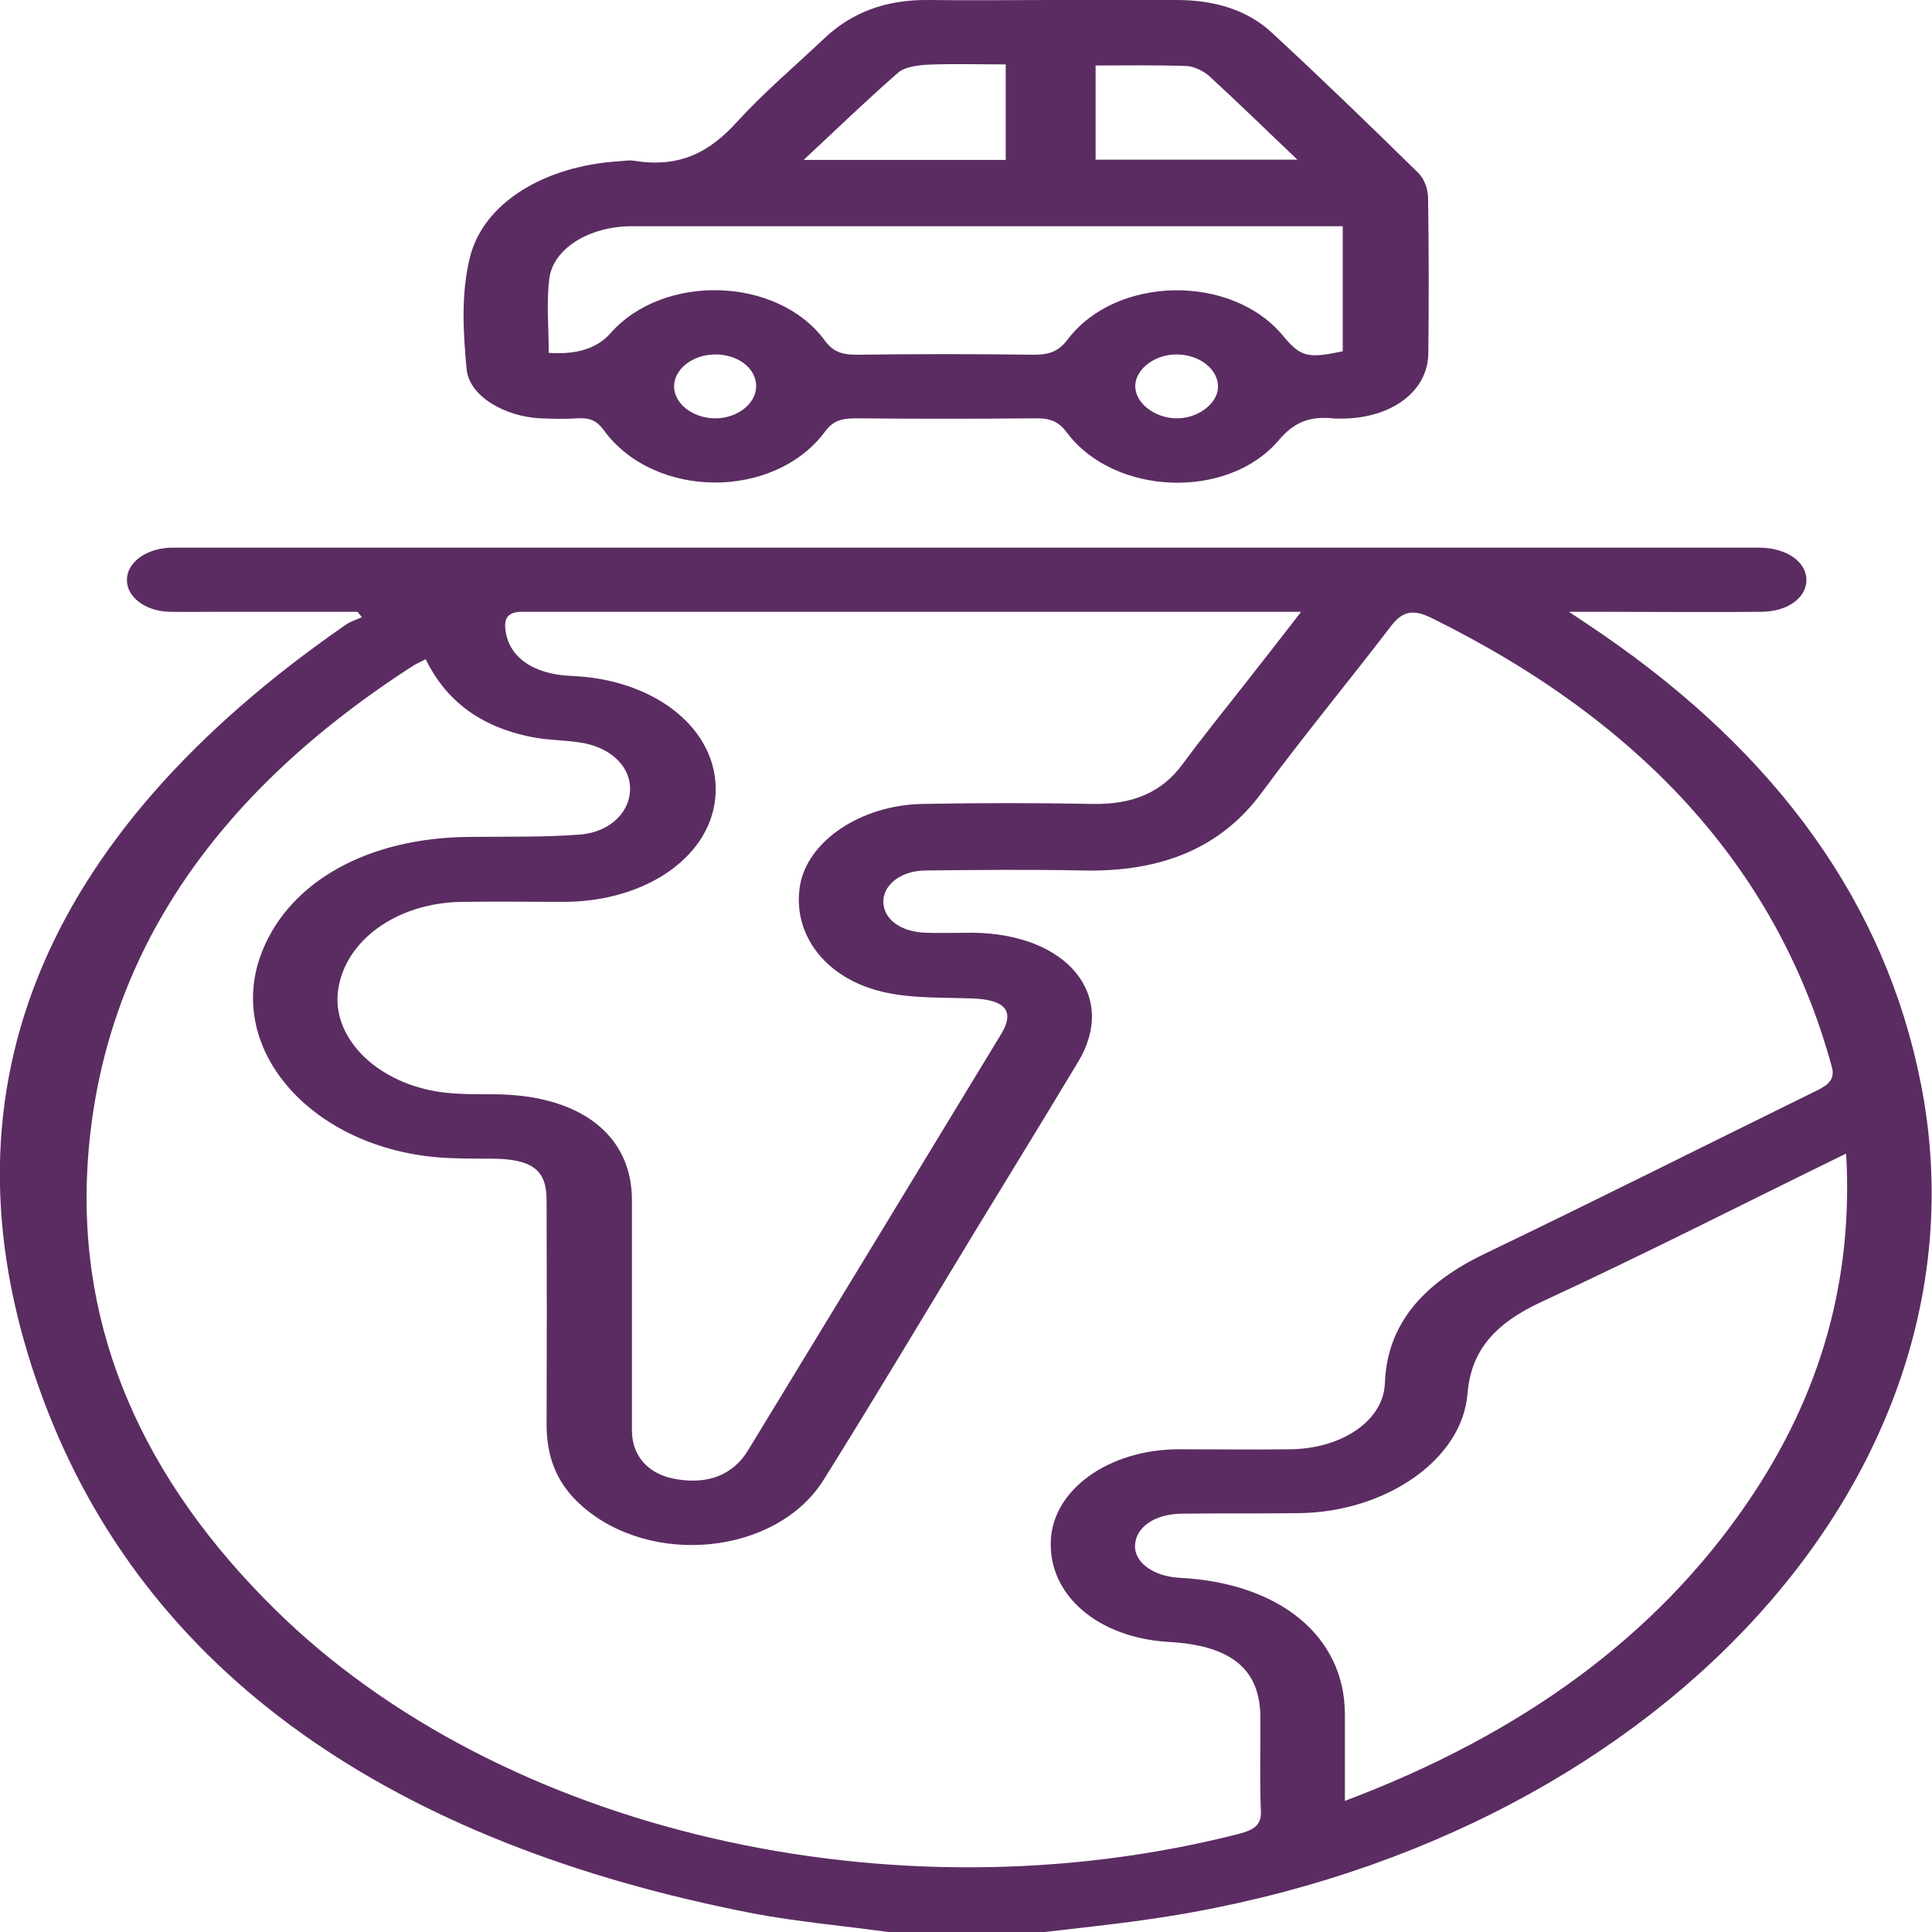
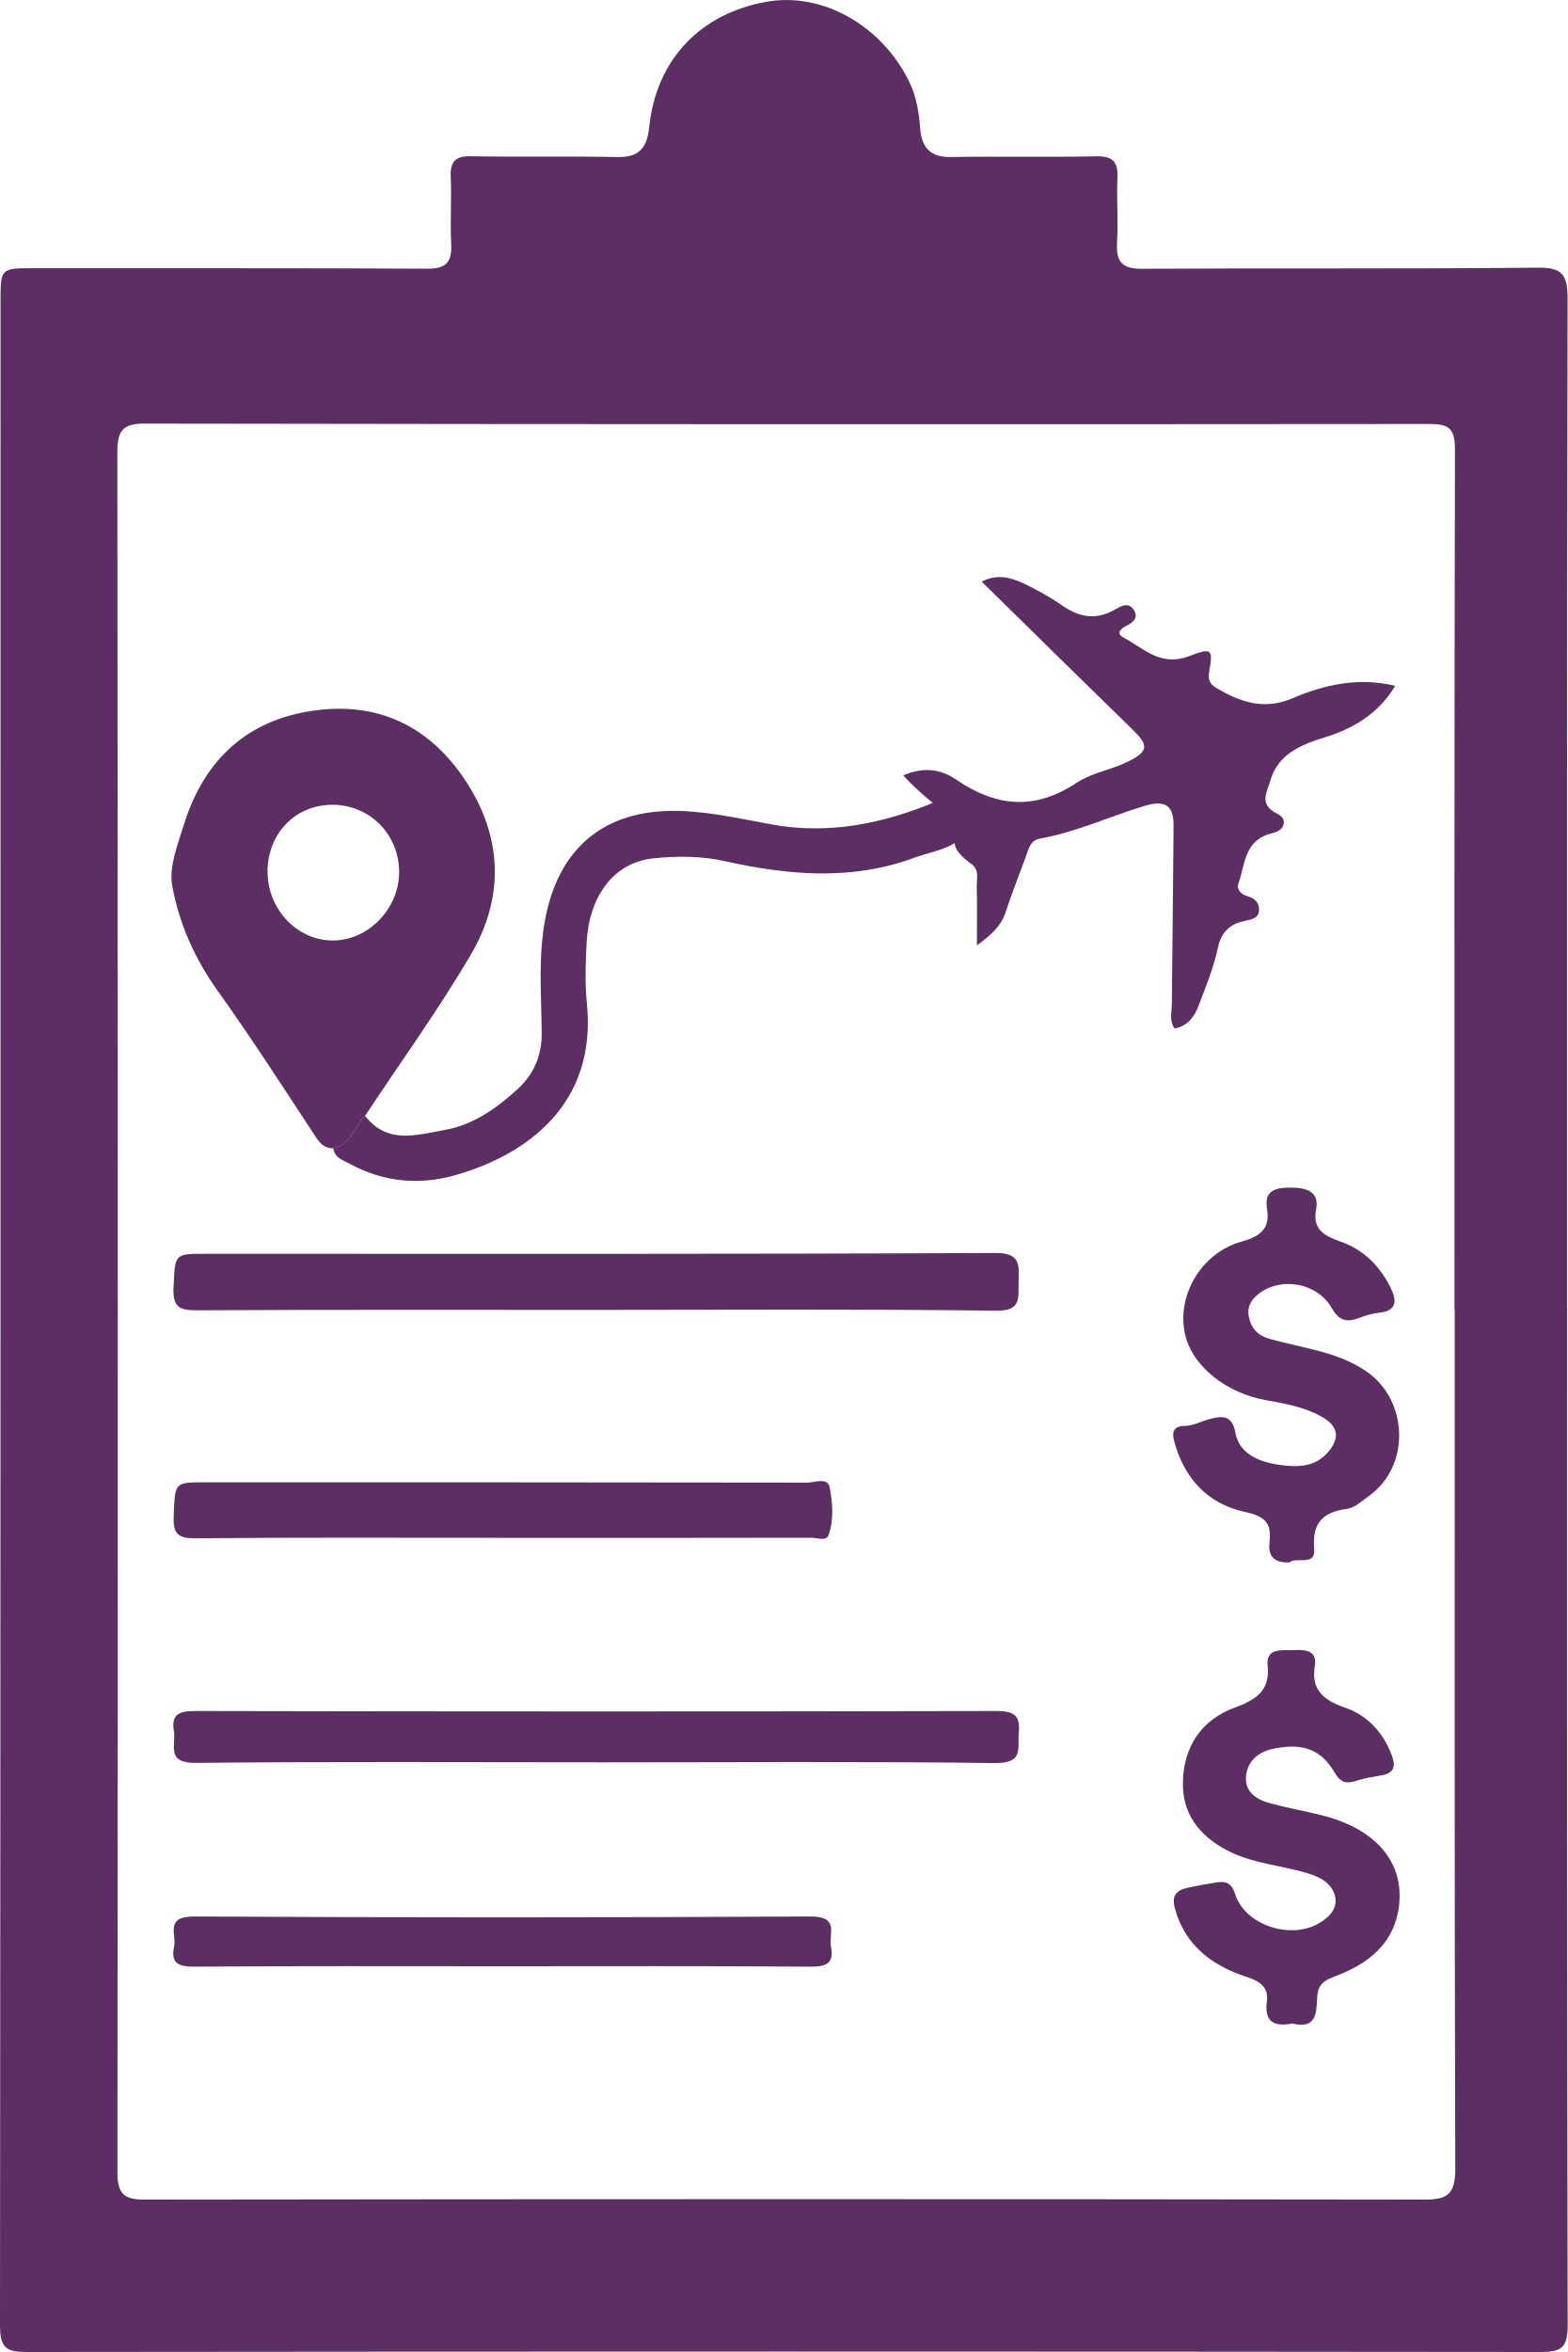
- <svg xmlns="http://www.w3.org/2000/svg" id="Layer_1" data-name="Layer 1" viewBox="0 0 72 72">
+ <svg xmlns="http://www.w3.org/2000/svg" id="Layer_1" data-name="Layer 1" viewBox="0 0 200 300">
  <defs>
    <style>
      .cls-1 {
-         fill: #5b2c62;
+         fill: #5c2e63;
      }
    </style>
  </defs>
-   <path class="cls-1" d="M33.1,72c-1.67-.23-3.37-.38-5.02-.69-13.46-2.61-22.66-8.93-26.47-19.16-4.21-11.29-.1-21,11.28-28.87,.17-.12,.4-.19,.6-.28-.06-.07-.12-.14-.17-.2-1.73,0-3.45,0-5.18,0-.61,0-1.22,.01-1.83,0-.92-.03-1.59-.56-1.58-1.2,.01-.64,.7-1.15,1.61-1.19,.21,0,.43,0,.64,0,19.36,0,38.72,0,58.08,0,.18,0,.37,0,.55,0,.98,.02,1.69,.52,1.71,1.18,.02,.67-.68,1.2-1.67,1.21-2.02,.02-4.03,0-6.05,0-.29,0-.58,0-1.13,0,.54,.36,.9,.6,1.25,.84,6.54,4.5,10.54,10.05,11.86,16.72,2.9,14.58-9.99,28.51-28.86,31.18-1.25,.18-2.52,.31-3.78,.46h-5.86ZM15.88,24.56c-.22,.11-.32,.16-.42,.21-7.6,4.87-11.75,11.1-12.2,18.69-.36,6.14,2.06,11.67,7,16.53,8.39,8.26,23.01,11.65,35.92,8.35,.57-.15,.83-.34,.81-.84-.05-1.17-.01-2.34-.02-3.51-.01-1.79-1.09-2.67-3.41-2.8-2.63-.15-4.48-1.73-4.4-3.76,.07-1.91,2.15-3.41,4.76-3.42,1.4,0,2.81,.02,4.21,0,1.91-.04,3.43-1.08,3.48-2.46,.08-2.16,1.37-3.7,3.73-4.83,4.14-1.99,8.22-4.04,12.33-6.06,.46-.22,.72-.43,.6-.89-1.95-7.16-6.86-12.76-14.9-16.73-.7-.35-1.1-.27-1.53,.29-1.59,2.08-3.28,4.12-4.82,6.21-1.49,2.02-3.67,2.97-6.68,2.9-1.95-.04-3.91-.02-5.86,0-.93,.01-1.59,.56-1.56,1.2,.03,.63,.66,1.09,1.57,1.12,.58,.02,1.16,0,1.74,0,3.55,.03,5.44,2.34,3.95,4.81-1.25,2.08-2.52,4.15-3.79,6.23-1.89,3.11-3.75,6.24-5.69,9.34-1.75,2.81-6.46,3.28-9.05,.95-.96-.86-1.28-1.88-1.28-3,.01-2.79,.01-5.58,0-8.37,0-1.12-.54-1.52-1.99-1.54-.52,0-1.04,0-1.56-.02-5.05-.17-8.54-4.01-7.04-7.73,1.05-2.6,3.95-4.2,7.66-4.24,1.4-.02,2.81,.02,4.2-.09,1.14-.1,1.87-.89,1.84-1.74-.02-.86-.79-1.55-1.93-1.7-.57-.08-1.16-.08-1.72-.19-1.99-.39-3.24-1.41-3.97-2.91Zm32.64-1.76c-.37,0-.53,0-.68,0-9.34,0-18.68,0-28.03,0-.09,0-.18,0-.27,0-.56-.02-.75,.19-.71,.61,.09,1.05,1.01,1.72,2.46,1.78,3.14,.12,5.47,2,5.38,4.35-.08,2.3-2.52,4.06-5.65,4.07-1.28,0-2.57-.02-3.85,0-2.4,.05-4.31,1.44-4.57,3.29-.24,1.71,1.33,3.37,3.64,3.77,.7,.12,1.45,.11,2.18,.11,3.18,.02,5.13,1.5,5.13,3.94,0,2.86,0,5.72,0,8.58,0,.99,.64,1.67,1.69,1.83,1.17,.19,2.09-.17,2.65-1.1,3.15-5.17,6.29-10.34,9.43-15.51,.51-.85,.13-1.27-1.09-1.31-1.06-.04-2.16,0-3.17-.21-2.25-.46-3.54-2.14-3.25-3.98,.27-1.66,2.25-3.02,4.58-3.06,2.11-.04,4.21-.04,6.32,0,1.55,.03,2.61-.46,3.36-1.48,.78-1.06,1.62-2.09,2.44-3.14,.64-.82,1.28-1.63,2.01-2.58Zm1.61,44.31c6.63-2.5,11.6-6.16,14.97-11.08,2.78-4.05,3.97-8.37,3.7-13.04-3.87,1.89-7.55,3.77-11.34,5.52-1.77,.82-2.64,1.83-2.77,3.43-.2,2.46-3.04,4.4-6.25,4.45-1.47,.02-2.93,0-4.4,.02-1,.01-1.71,.5-1.74,1.17-.04,.64,.68,1.17,1.66,1.22,3.73,.19,6.15,2.18,6.16,5.07,0,1.05,0,2.09,0,3.25Z" />
-   <path class="cls-1" d="M39.18,0c1.56,0,3.11,0,4.67,0,1.43,0,2.65,.38,3.55,1.22,1.85,1.71,3.65,3.45,5.44,5.21,.26,.25,.38,.64,.38,.97,.03,1.92,.03,3.84,.01,5.76-.01,1.41-1.35,2.42-3.19,2.44-.09,0-.18,0-.27,0-.95-.11-1.53,.12-2.11,.8-1.9,2.25-6.15,2.07-7.9-.28-.31-.41-.61-.54-1.19-.53-2.23,.02-4.46,.02-6.68,0-.55,0-.85,.1-1.14,.49-1.9,2.56-6.37,2.53-8.25-.05-.25-.34-.5-.47-.98-.44-.46,.03-.92,.02-1.37,0-1.34-.06-2.67-.83-2.76-1.83-.13-1.37-.21-2.78,.11-4.12,.49-2.09,2.81-3.46,5.57-3.63,.18-.01,.37-.05,.55-.02,1.78,.29,2.87-.38,3.84-1.44,.99-1.09,2.17-2.09,3.26-3.12C31.72,.48,32.99-.02,34.61,0c1.53,.02,3.05,0,4.58,0ZM20.46,13.15q1.55,.11,2.29-.73c1.97-2.24,6.22-2.12,7.98,.26,.3,.41,.61,.54,1.2,.54,2.2-.03,4.39-.03,6.59,0,.62,0,.94-.14,1.27-.57,1.81-2.39,6.12-2.45,8.03-.13,.65,.78,.91,.85,2.22,.57v-4.66h-1.04c-5.06,0-10.13,0-15.19,0-3.42,0-6.83,0-10.25,0-1.6,0-2.95,.83-3.09,1.96-.11,.9-.02,1.81-.02,2.76Zm27.89-7.2c-1.18-1.12-2.21-2.13-3.28-3.11-.2-.18-.55-.36-.84-.38-1.14-.04-2.28-.02-3.4-.02v3.51h7.53Zm-10.87,0V2.4c-1.02,0-1.97-.03-2.91,.01-.37,.02-.86,.09-1.09,.29-1.17,1.02-2.28,2.09-3.53,3.26h7.52Zm-9.3,8.44c0-.68-.7-1.2-1.57-1.18-.82,.02-1.49,.56-1.49,1.19,0,.63,.68,1.17,1.49,1.19,.84,.02,1.57-.53,1.57-1.2Zm15.64,1.2c.79,.02,1.53-.52,1.57-1.13,.04-.66-.64-1.23-1.5-1.25-.81-.02-1.53,.5-1.58,1.12-.05,.64,.67,1.24,1.51,1.26Z" />
+   <path class="cls-1" d="M199.93,166.9c0,43.24-.03,86.47,.07,129.71,0,2.84-.82,3.39-3.37,3.39-64.4-.07-128.8-.07-193.2,0-2.46,0-3.43-.39-3.43-3.33C.08,210.61,.07,124.55,.07,38.49c0-4.3,0-4.28,4.24-4.28,16.75,.01,33.5-.03,50.24,.06,2.44,.01,3.14-.9,3.01-3.27-.15-2.79,.07-5.6-.06-8.39-.09-2.02,.6-2.72,2.57-2.68,6.18,.11,12.36-.03,18.54,.1,2.69,.06,3.89-.83,4.21-3.81,.94-8.86,6.74-14.55,15.01-16,7.15-1.25,14.7,3.07,18.18,10.24,.91,1.87,1.23,3.9,1.39,5.98,.19,2.46,1.38,3.63,3.9,3.59,6.18-.11,12.36,.04,18.54-.09,2.11-.05,2.83,.67,2.72,2.84-.13,2.69,.12,5.4-.05,8.08-.16,2.53,.62,3.44,3.17,3.42,16.85-.1,33.7,.03,50.54-.14,3.07-.03,3.78,.87,3.77,3.99-.1,42.93-.07,85.85-.07,128.78Zm-14.35,.19s-.02,0-.02,0c0-36.61-.03-73.21,.06-109.82,0-2.75-.93-3.19-3.27-3.19-54.64,.05-109.28,.04-163.92-.05-2.78,0-3.47,.9-3.46,3.71,.07,73.11,.08,146.22,.01,219.33,0,2.8,.89,3.49,3.45,3.49,54.44-.07,108.88-.08,163.32,0,2.94,0,3.92-.71,3.91-3.96-.11-36.5-.07-73-.07-109.51Z" />
+   <path class="cls-1" d="M42.52,146.47c-1.1,.01-1.68-.59-2.3-1.54-4.09-6.24-8.14-12.52-12.47-18.58-2.91-4.06-4.9-8.56-5.78-13.37-.44-2.39,.69-5.2,1.46-7.7,2.6-8.45,8.19-13.48,16.65-14.65,8.13-1.13,14.72,1.96,19.33,8.98,4.72,7.17,4.96,14.86,.63,22.21-4.16,7.05-8.95,13.69-13.47,20.51-1.34,1.39-1.86,3.64-4.05,4.15Zm-8.38-35.26c0,4.75,3.74,8.72,8.26,8.75,4.6,.04,8.6-4.12,8.52-8.86-.08-4.75-3.79-8.44-8.5-8.45-4.73-.01-8.29,3.65-8.29,8.55Z" />
+   <path class="cls-1" d="M121.76,106.97c.82-1.17,.42-2.08-.65-2.9-2.07-1.59-4.11-3.22-5.88-5.17,2.72-1.16,4.9-.73,6.76,.54,5.06,3.47,10.01,3.97,15.35,.41,1.89-1.26,4.43-1.65,6.53-2.69,2.7-1.34,2.68-2.1,.62-4.1-6.42-6.25-12.79-12.53-19.25-18.87,2.23-1.16,4.18-.39,6.07,.58,1.39,.72,2.78,1.46,4.04,2.35,2.15,1.53,4.29,2.09,6.79,.68,.78-.44,1.87-1.15,2.57,.1,.55,.97-.21,1.52-1.07,1.95-.67,.34-1.28,.96-.34,1.45,2.58,1.36,4.73,3.79,8.38,2.4,2.98-1.14,3.09-.91,2.57,2.05-.14,.81,.04,1.48,.82,1.94,3.05,1.81,6.12,2.96,9.81,1.38,4.13-1.76,8.46-2.72,13.11-1.59-2.03,3.41-5.17,5.41-9.01,6.58-3.12,.95-5.97,2.2-6.92,5.51-.44,1.54-1.53,3.06,.95,4.26,1.23,.6,1,2.05-.63,2.42-3.67,.84-3.49,3.92-4.37,6.36-.31,.85,.31,1.47,1.14,1.7,1.04,.28,1.53,.93,1.47,1.83-.07,.99-.93,1.14-1.85,1.33-1.88,.4-2.97,1.42-3.39,3.39-.53,2.53-1.54,4.98-2.47,7.42-.51,1.32-1.3,2.55-3.04,2.91-.75-.97-.37-2.11-.37-3.18,.06-7.56,.17-15.11,.22-22.67,.02-2.59-1.03-3.36-3.76-2.53-4.43,1.34-8.64,3.32-13.26,4.15-1.31,.23-1.49,1.39-1.84,2.34-.88,2.36-1.79,4.72-2.59,7.11-.56,1.7-1.78,2.82-3.64,4.18,0-2.77,.04-5.13-.02-7.48-.02-1.06,.41-2.29-.88-3.04-1.03-.82-2.08-1.64-1.97-3.11Z" />
+   <path class="cls-1" d="M76.11,224.78c-17.03,0-34.06-.1-51.09,.08-3.92,.04-2.54-2.26-2.83-4.01-.35-2.09,.5-2.61,2.74-2.61,34.06,.07,68.12,.08,102.19,0,2.48,0,3.04,.74,2.85,2.81-.18,1.94,.69,3.88-3.06,3.83-16.93-.22-33.86-.09-50.79-.09Z" />
+   <path class="cls-1" d="M164.48,199.29c-2.3,.06-2.68-1.13-2.52-2.59,.24-2.24-.33-3.25-3.12-3.85-4.91-1.05-7.84-4.47-9.06-9.09-.3-1.13-.04-1.86,1.34-1.88,1.14-.02,2.08-.58,3.13-.86,1.66-.45,2.95-.56,3.36,1.74,.47,2.61,2.92,3.68,5.45,4.06,2.35,.35,4.76,.4,6.48-1.73,1.49-1.84,1.07-3.26-.91-4.38-2.16-1.22-4.61-1.68-7.04-2.1-5.14-.9-9.46-4.34-10.39-8.36-1.15-4.96,2.02-10.46,7.25-11.9,2.46-.68,3.58-1.75,3.2-4.09-.34-2.07,.55-2.74,2.79-2.78,2.32-.04,3.9,.54,3.46,2.81-.5,2.56,1.14,3.38,3.03,4.04,3.2,1.11,5.21,3.31,6.55,6.07,.65,1.34,.84,2.79-1.51,3.04-.88,.09-1.76,.35-2.58,.66-1.67,.65-2.6,.31-3.52-1.3-1.77-3.08-6.13-3.91-8.94-2.03-1.25,.84-1.93,1.88-1.58,3.33,.33,1.34,1.06,2.24,2.65,2.68,4.14,1.17,8.54,1.6,12.23,4.08,5.48,3.68,5.76,12.16,.39,15.97-.87,.62-1.77,1.48-2.76,1.62-3.39,.45-4.47,2.05-4.2,5.21,.18,2.16-2.43,.86-3.16,1.64Z" />
+   <path class="cls-1" d="M164.87,258.1c-2.51,.49-3.57-.37-3.25-2.81,.22-1.69-.67-2.52-2.54-3.12-4.51-1.45-7.93-4.1-9.19-8.74-.43-1.57,.1-2.31,1.62-2.64,1.16-.26,2.34-.46,3.51-.66,1.32-.23,2.09-.03,2.56,1.48,1.21,3.86,6.9,5.82,10.58,3.77,1.31-.73,2.48-1.85,2.19-3.39-.3-1.56-1.65-2.46-3.26-2.97-3.46-1.1-7.17-1.26-10.49-2.98-3.79-1.96-5.77-4.87-5.69-8.74,.08-4.3,2.21-7.88,6.58-9.48,2.91-1.07,4.54-2.25,4.23-5.37-.23-2.33,1.85-1.91,3.39-1.98,1.54-.07,2.94,.09,2.63,2.03-.48,2.94,.97,4.32,3.85,5.31,2.97,1.03,4.97,3.3,6.01,6.2,.48,1.33,.22,2.16-1.37,2.44-1.07,.19-2.17,.36-3.19,.69-1.35,.44-2.04,.2-2.8-1.09-1.72-2.92-4-3.71-7.55-3.05-2.07,.38-3.5,1.52-3.72,3.5-.23,2.02,1.28,3.04,3.13,3.53,2.1,.56,4.25,.95,6.37,1.47,7.03,1.72,10.67,5.98,10.01,11.59-.56,4.77-3.91,7.43-8.24,9.02-1.78,.65-2.17,1.41-2.22,2.96-.07,1.78-.2,3.78-3.13,3.03Z" />
+   <path class="cls-1" d="M75.97,167.08c-16.94,0-33.89-.04-50.83,.05-2.23,.01-3.13-.37-3-2.96,.22-4.24,.05-4.25,4.08-4.25,33.59,0,67.17,.06,100.76-.1,3.12-.01,3.05,1.38,2.97,3.61-.07,2.04,.46,3.8-2.86,3.75-17.04-.22-34.08-.1-51.12-.1Z" />
+   <path class="cls-1" d="M121.76,102.19c-.11,1.63,.94,2.54,1.97,3.45-1.67,2.66-4.61,2.85-7.1,3.77-7.96,2.95-16.05,2.23-24.11,.44-3.06-.68-6.15-.69-9.21-.36-4.91,.52-8.14,4.67-8.47,10.73-.14,2.58-.23,5.2,.03,7.76,1.29,12.79-7.54,19.23-16.63,21.87-4.68,1.36-9.26,.96-13.61-1.4-.85-.46-1.92-.73-2.11-1.98,2.18-.5,2.71-2.75,4.05-4.15,2.87,3.73,6.72,2.41,10.2,1.8,3.57-.62,6.64-2.78,9.33-5.27,1.98-1.83,3.04-4.18,3.01-7.14-.05-4.85-.47-9.72,.46-14.55,1.67-8.68,7.11-13.47,15.61-13.72,4.52-.13,8.88,.93,13.28,1.72,7.28,1.32,14.21-.09,20.95-2.92,.75-.31,1.55-1.2,2.36-.06Z" />
+   <path class="cls-1" d="M64.11,250.8c-13.04,0-26.09-.05-39.13,.05-2.15,.02-3.23-.35-2.77-2.54,.34-1.58-1.26-3.88,2.6-3.86,26.19,.14,52.37,.14,78.56,0,3.82-.02,2.32,2.23,2.64,3.84,.43,2.17-.59,2.58-2.76,2.56-13.04-.1-26.09-.05-39.13-.05Z" />
+   <path class="cls-1" d="M64.07,196.15c-13.04,0-26.08-.06-39.12,.06-2.22,.02-2.89-.51-2.79-2.86,.18-4.28,.03-4.28,4.06-4.28,25.58,0,51.17,0,76.75,.04,.98,0,2.63-.73,2.88,.61,.37,1.97,.55,4.14-.15,6.1-.28,.79-1.45,.32-2.21,.32-13.14,.03-26.28,.02-39.42,.02Z" />
</svg>
